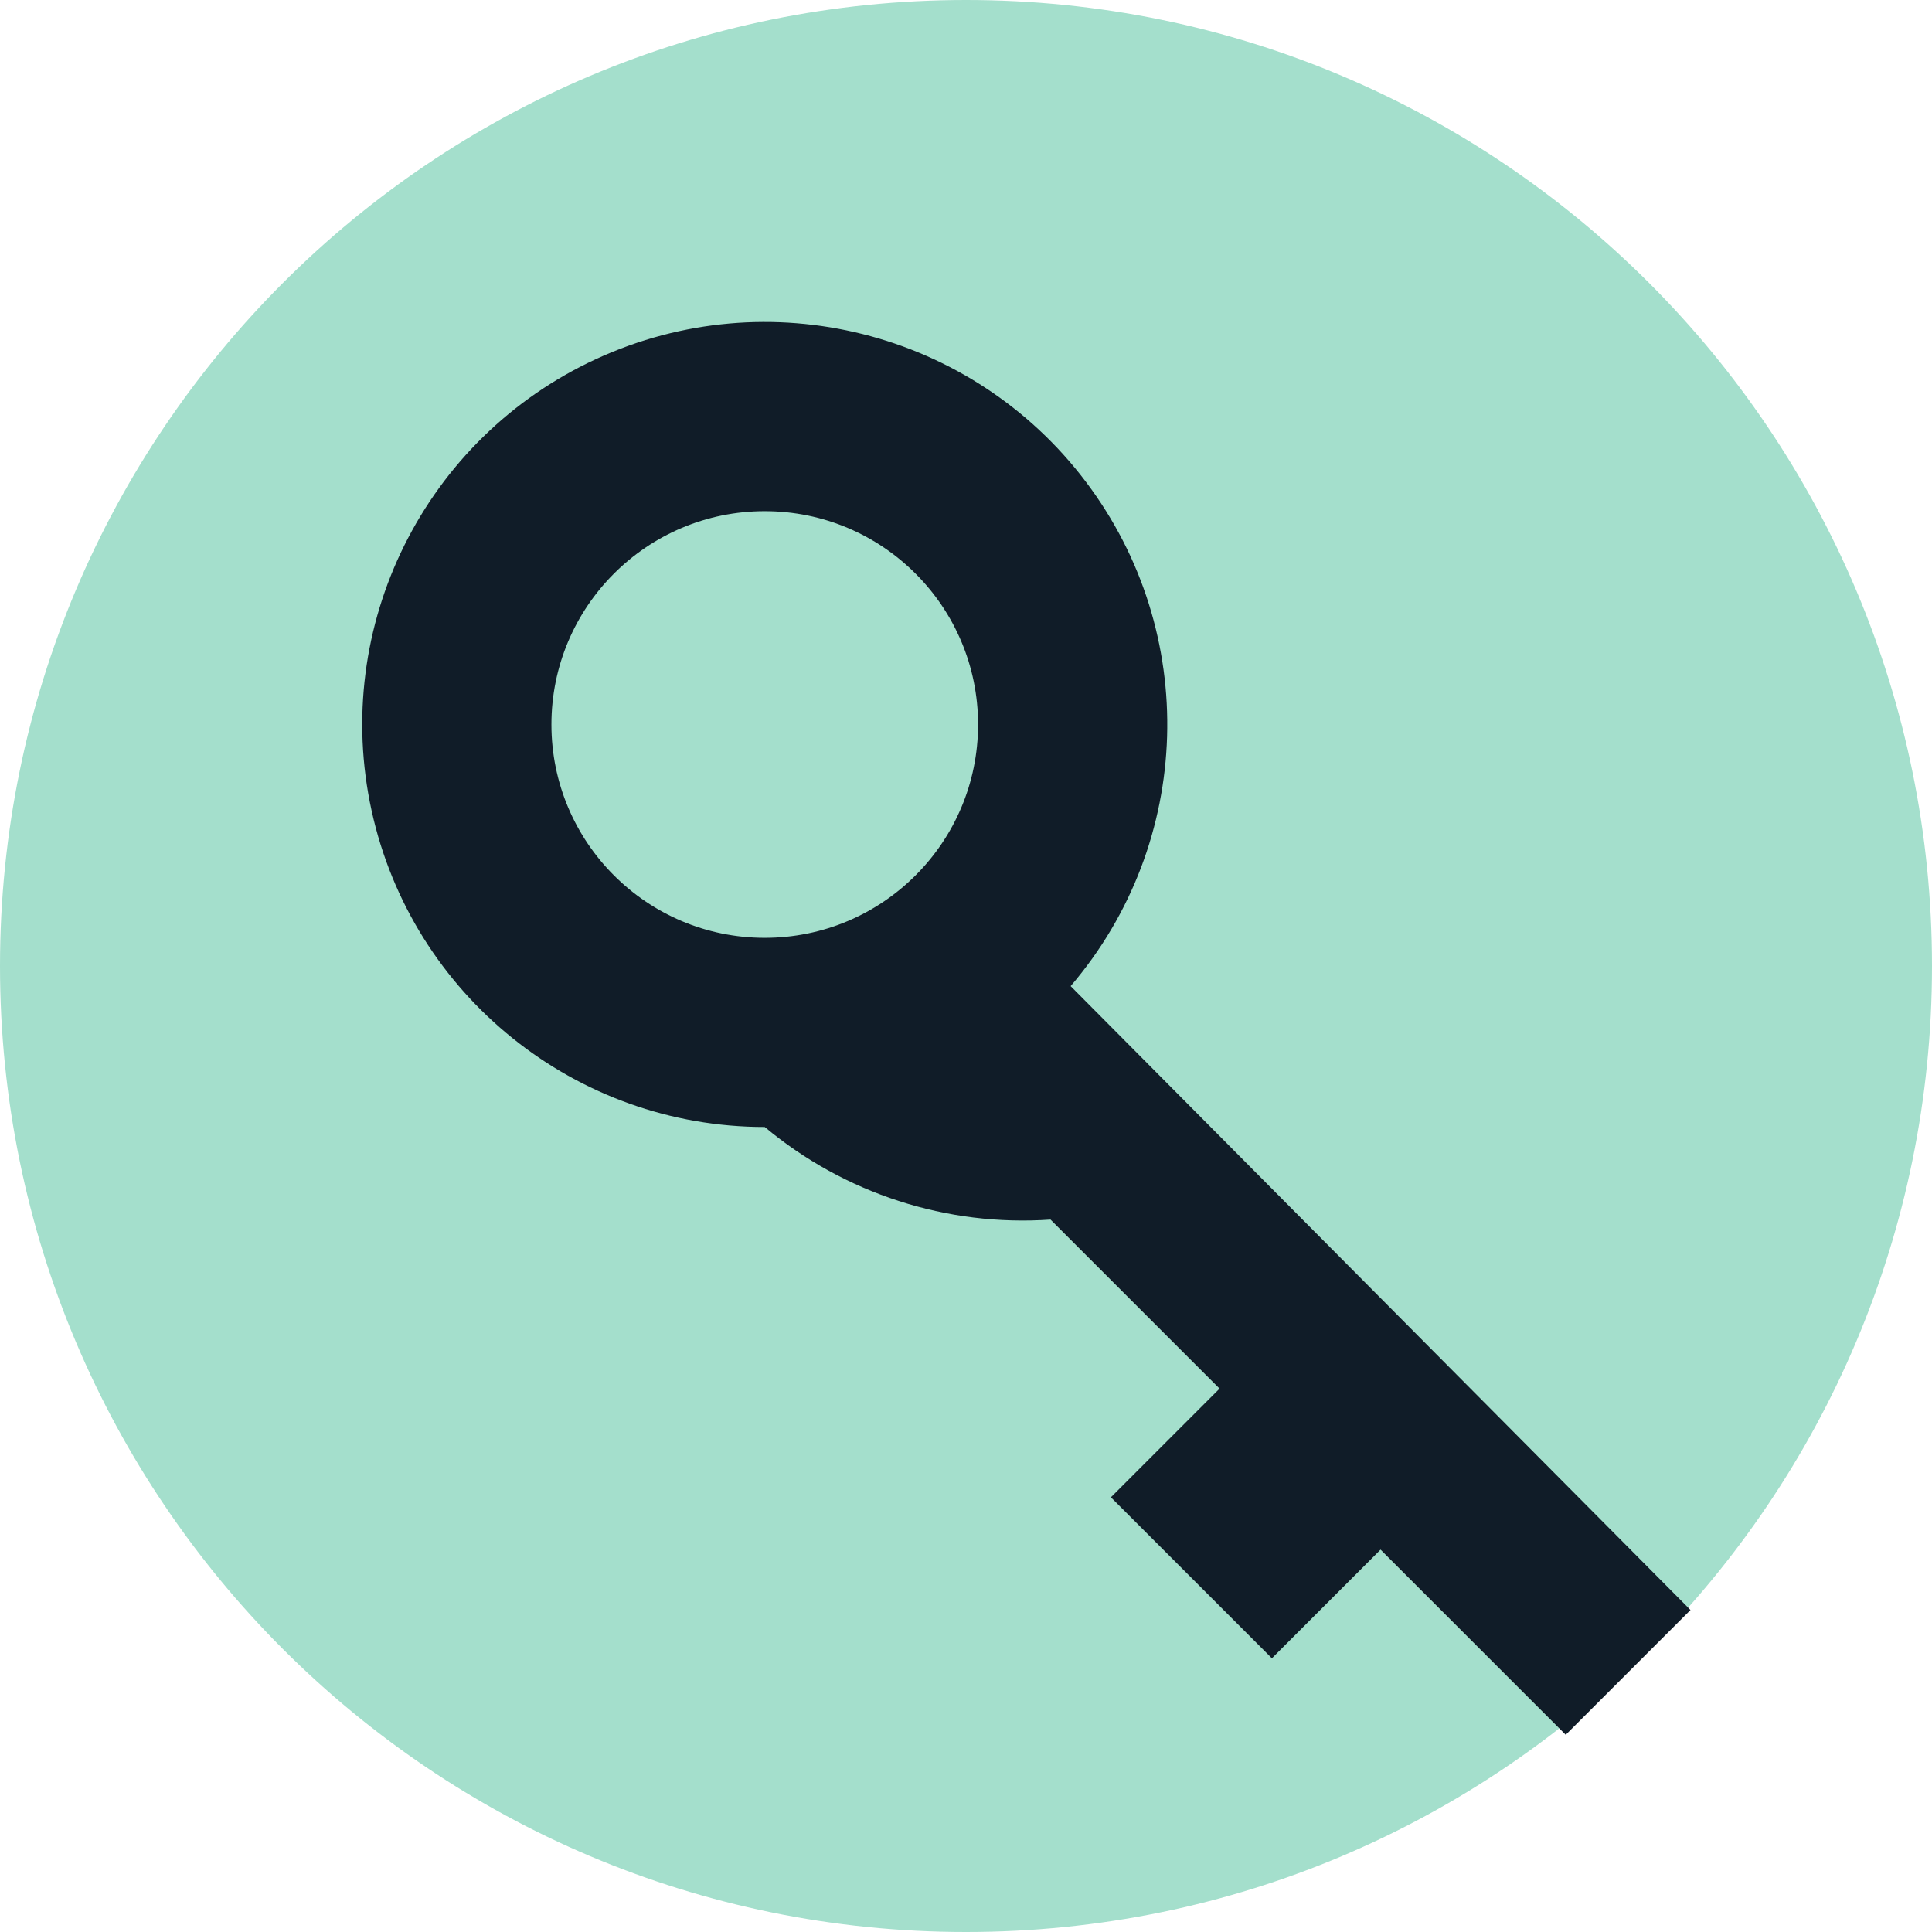
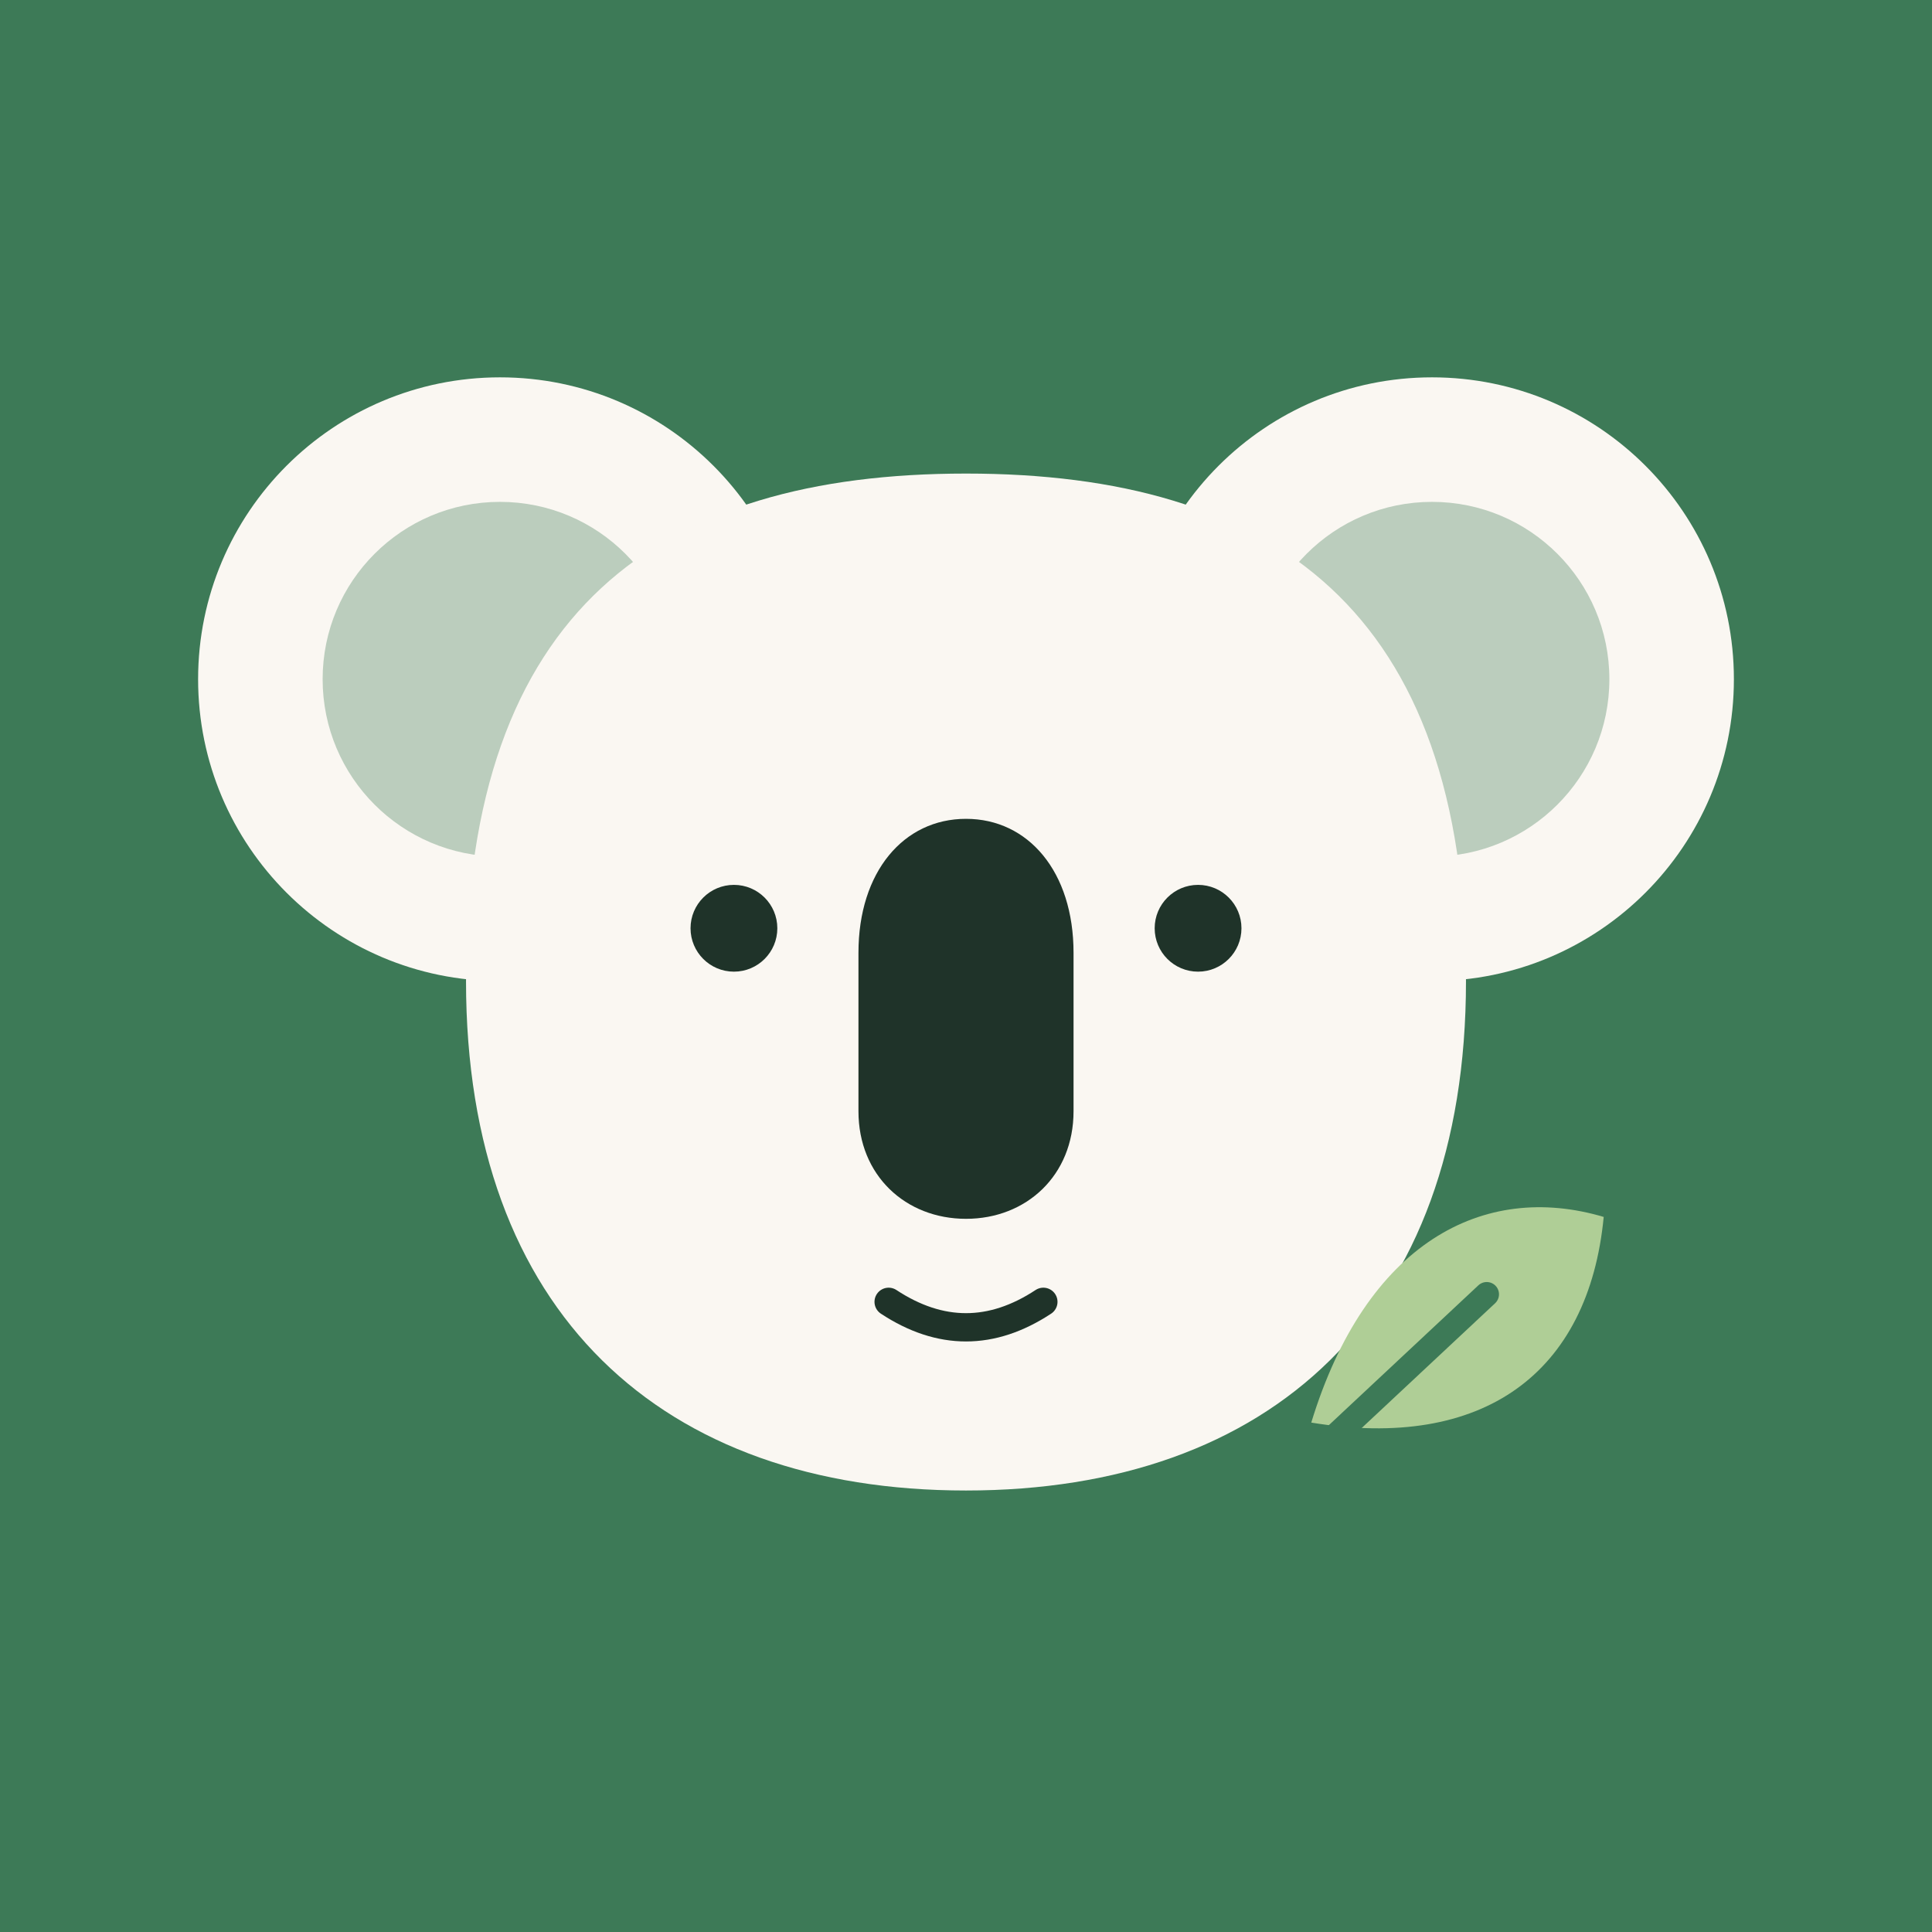
- <svg xmlns="http://www.w3.org/2000/svg" viewBox="0 0 48 48">
-   <rect width="48" height="48" rx="24" fill="#a4dfcc" />
-   <path d="M19 28a10 10 0 1 1 7.6-3.5L42 40l-3.1 3.1-4.6-4.6-2.7 2.7-4-4 2.7-2.7-4.2-4.2A10 10 0 0 1 19 28Zm0-4.7a5.3 5.3 0 1 0 0-10.6 5.3 5.3 0 0 0 0 10.6Z" fill="#101c28" />
+ <svg xmlns="http://www.w3.org/2000/svg" viewBox="0 0 1024 1024">
+   <rect width="1024" height="1024" fill="#3D7A57" />
+   <circle cx="265" cy="360" r="160" fill="#FAF7F2" />
+   <circle cx="759" cy="360" r="160" fill="#FAF7F2" />
+   <circle cx="265" cy="360" r="94" fill="#BBCDBD" />
+   <circle cx="759" cy="360" r="94" fill="#BBCDBD" />
+   <path d="M247 520C247 323 350 251 512 251s265 72 265 269c0 176-104 270-265 270S247 696 247 520Z" fill="#FAF7F2" />
+   <circle cx="389" cy="492" r="23" fill="#1F3329" />
+   <circle cx="635" cy="492" r="23" fill="#1F3329" />
+   <path d="M455 505c0-43 24-71 57-71s57 28 57 71v84c0 34-25 57-57 57s-57-23-57-57Z" fill="#1F3329" />
+   <path d="M471 690q41 27 82 0" fill="none" stroke="#1F3329" stroke-width="15" stroke-linecap="round" />
+   <path d="M695 754c29-95 91-128 155-109-8 83-64 124-155 109Z" fill="#AFCE96" />
+   <path d="m680 787 108-101" stroke="#3D7A57" stroke-width="13" stroke-linecap="round" />
</svg>
